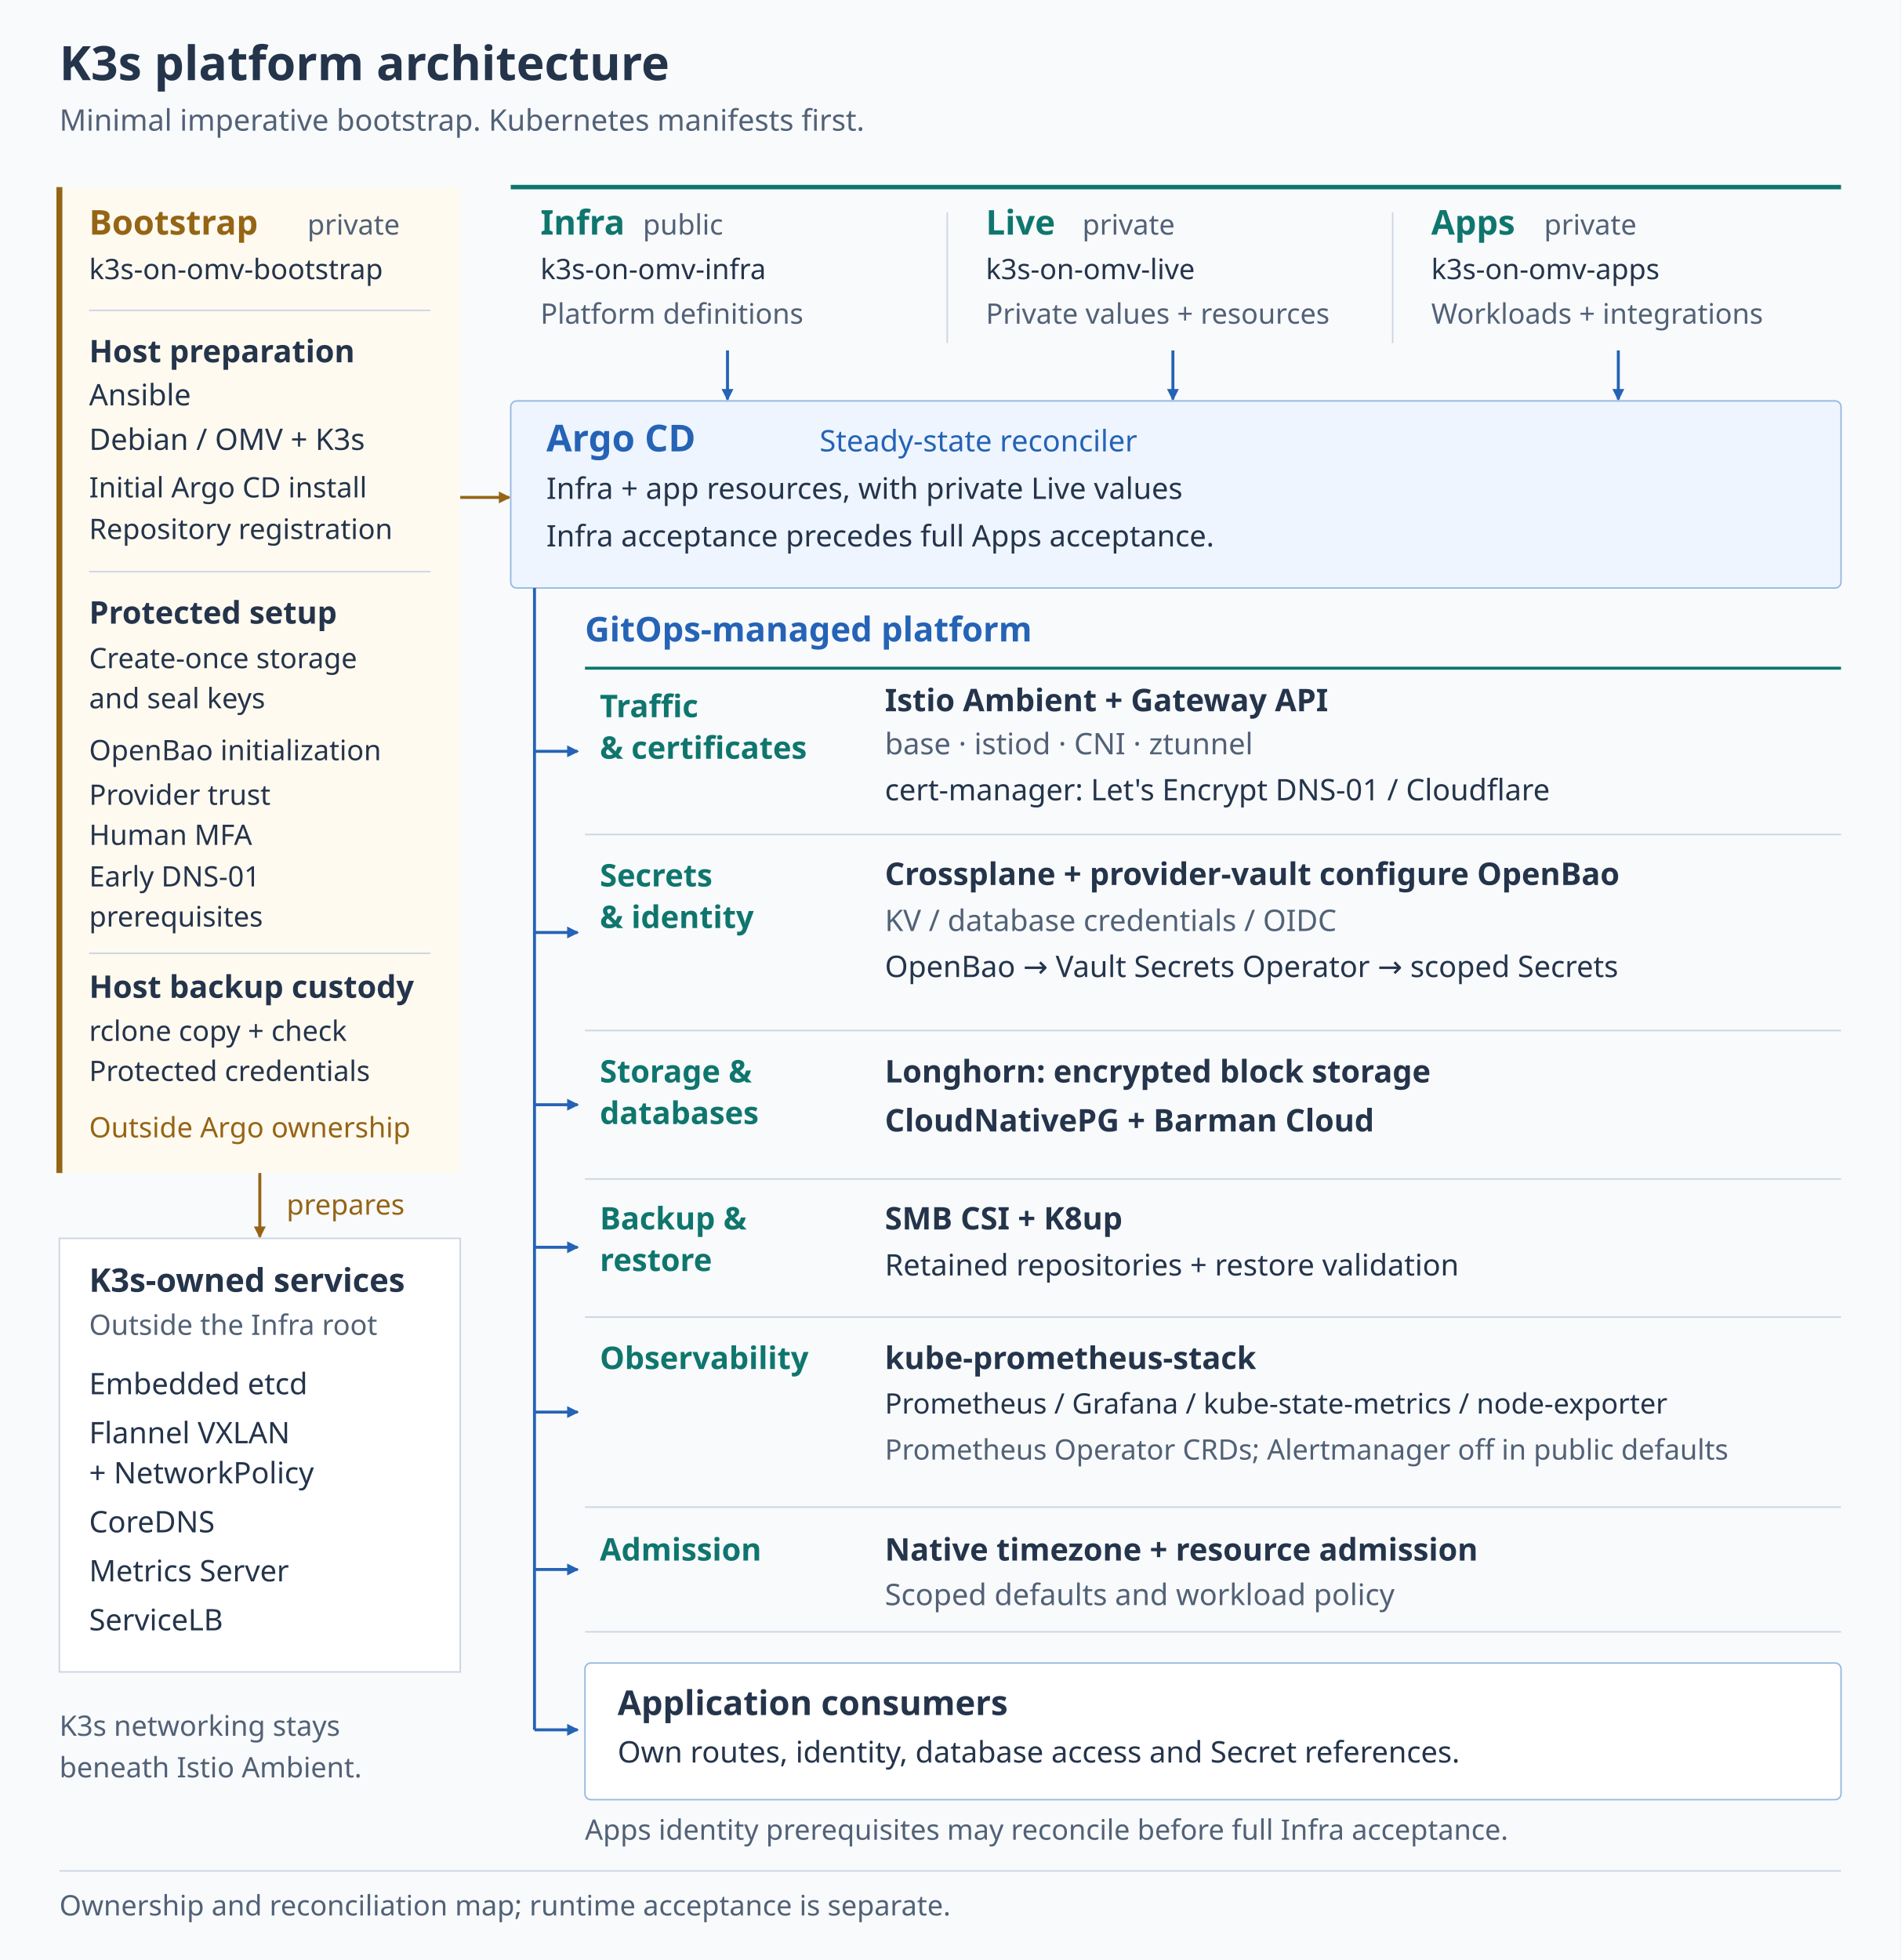
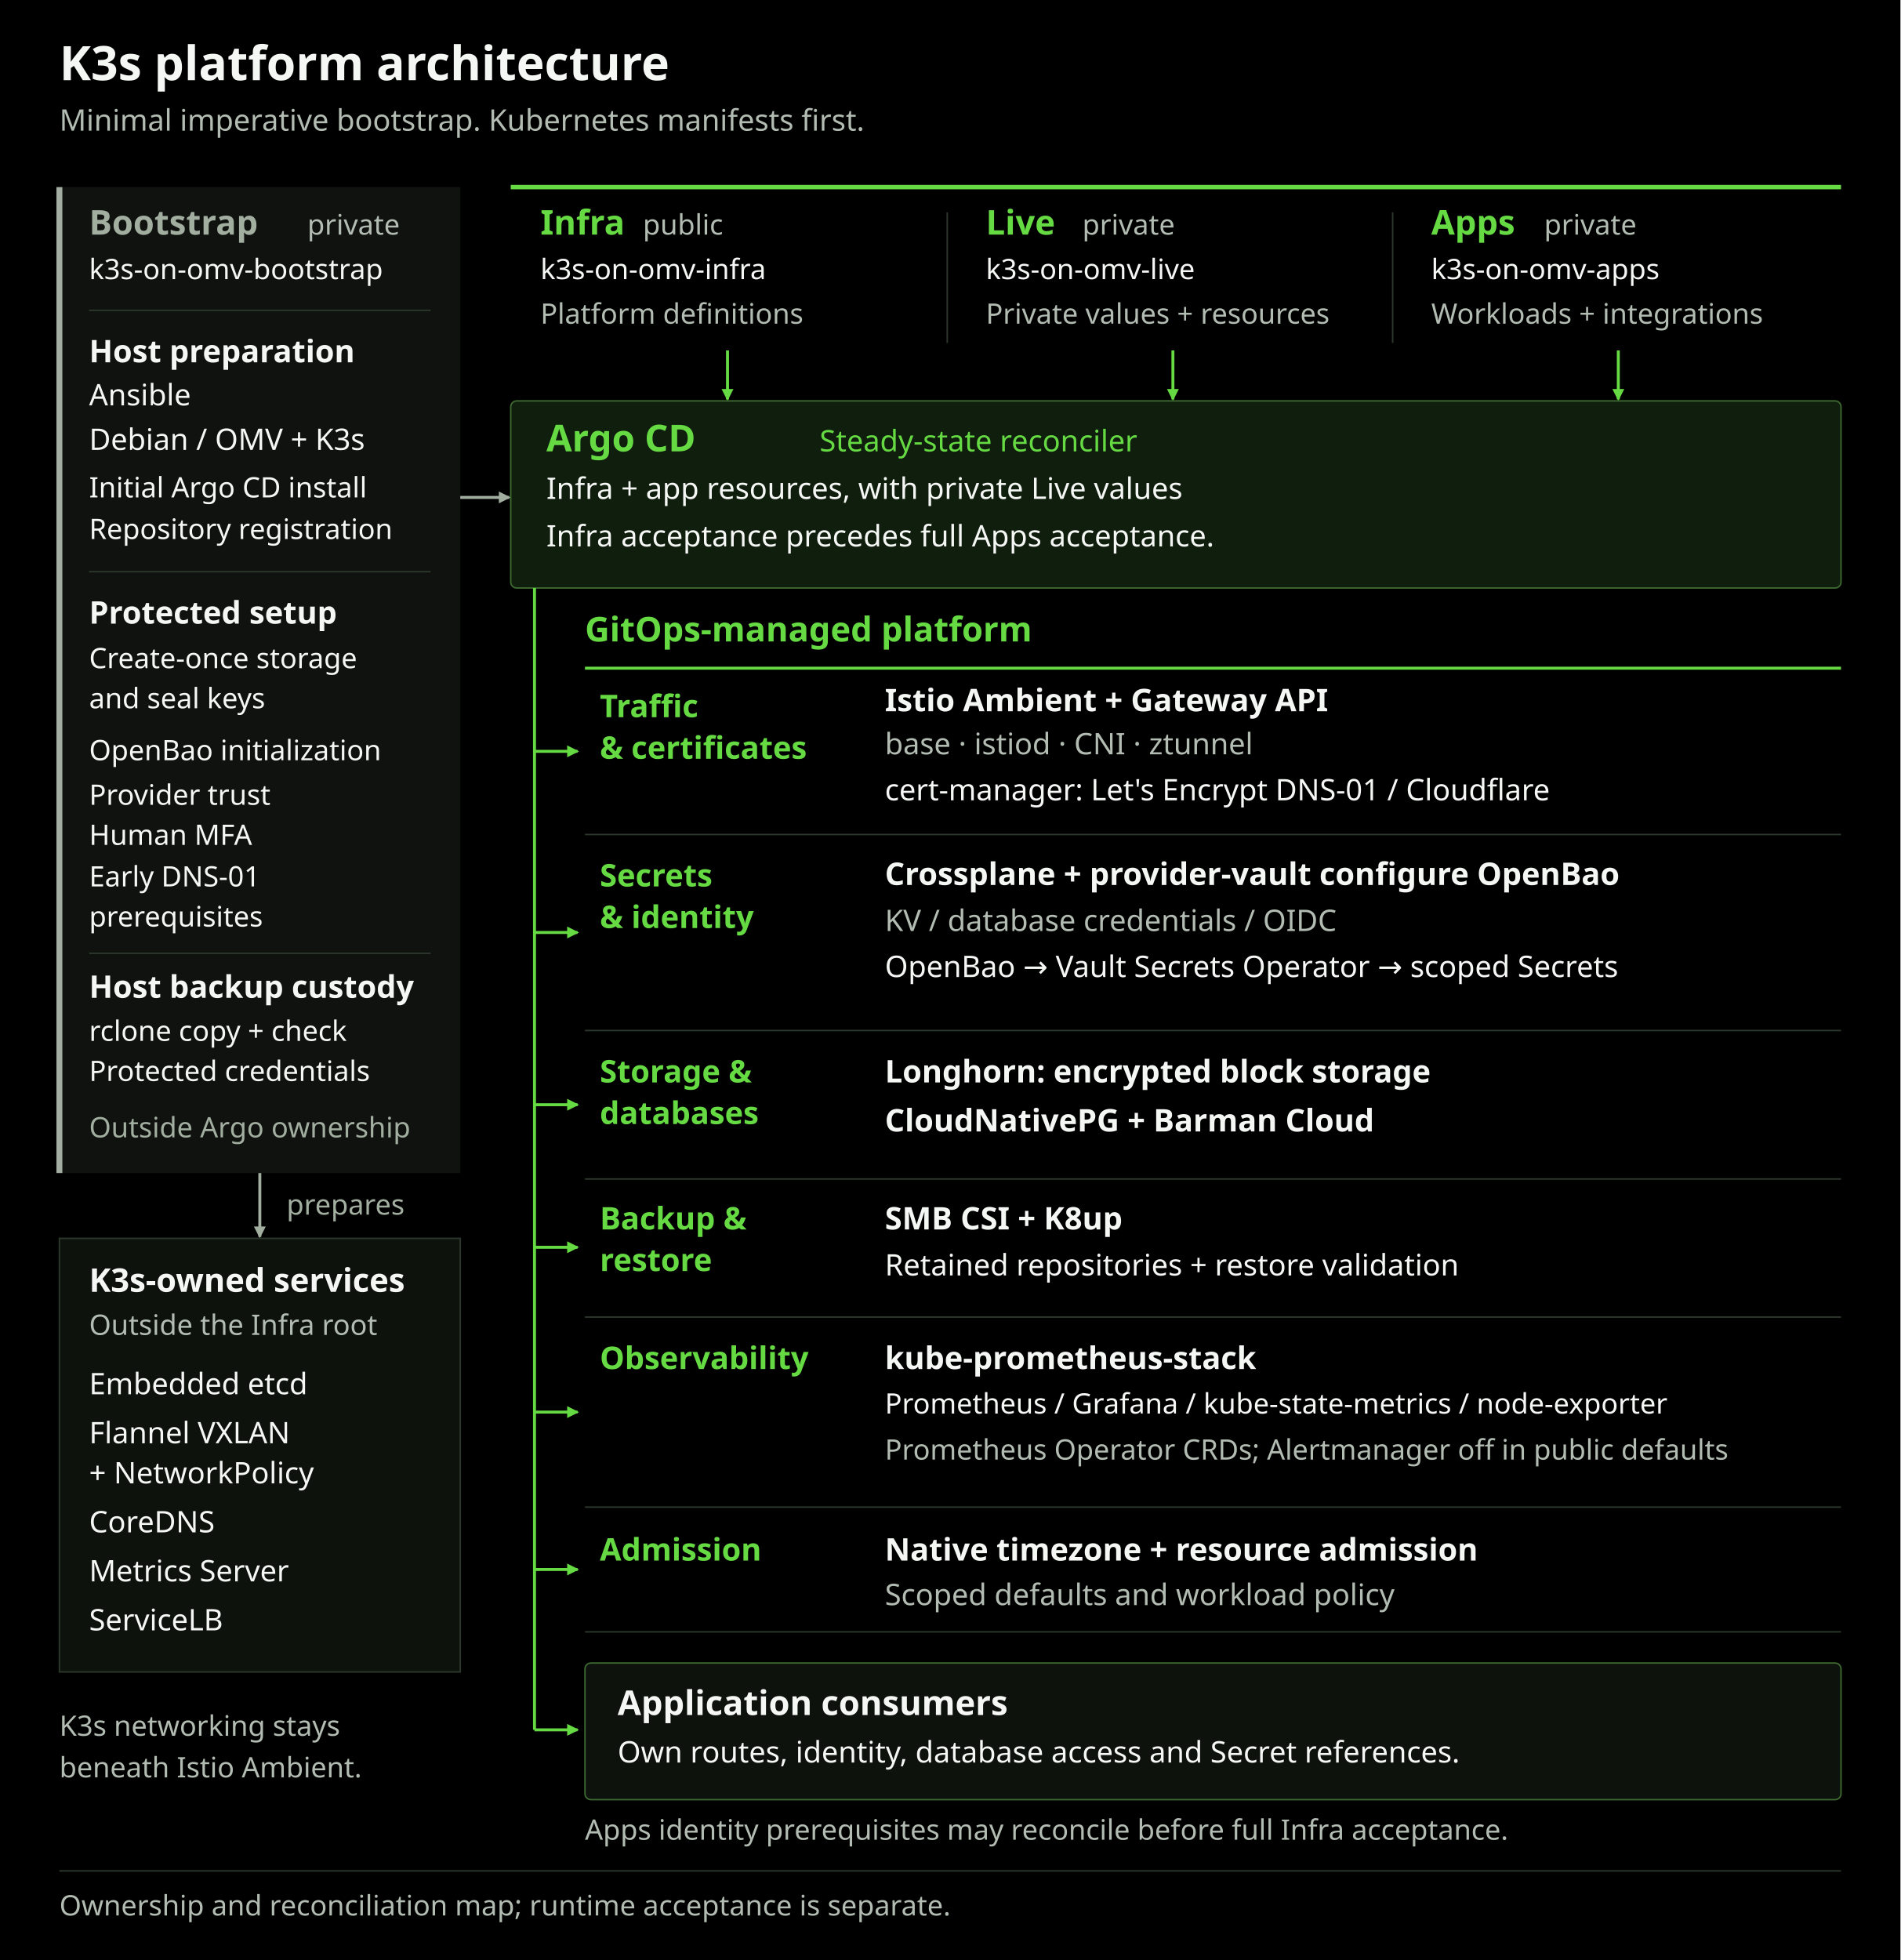
<svg xmlns="http://www.w3.org/2000/svg" width="1280" height="1320" viewBox="0 0 1280 1320" role="img" aria-labelledby="title description">
  <defs>
    <style>
-       text { font-family: "Avenir Next", "Segoe UI", sans-serif; fill: #24344b; }
+       text { font-family: "Avenir Next", "Segoe UI", sans-serif; fill: #f5f7f5; }
      .title { font-size: 32px; font-weight: 650; }
      .heading { font-size: 23px; font-weight: 650; }
      .primary { font-size: 21px; font-weight: 600; }
      .body { font-size: 20px; }
      .small { font-size: 19px; }
      .repo { font-size: 19px; }
-       .muted { fill: #526176; }
-       .blue { fill: #2563b6; }
-       .teal { fill: #0f766e; }
-       .amber { fill: #956515; }
-       .rule { stroke: #cbd5e1; stroke-width: 1; }
-       .reconcile { fill: none; stroke: #2563b6; stroke-width: 2; }
-       .bootstrap { fill: none; stroke: #956515; stroke-width: 2; }
+       .muted { fill: #b3bcb2; }
+       .blue { fill: #66da43; }
+       .teal { fill: #66da43; }
+       .amber { fill: #a2aea0; }
+       .rule { stroke: #2d382c; stroke-width: 1; }
+       .reconcile { fill: none; stroke: #66da43; stroke-width: 2; }
+       .bootstrap { fill: none; stroke: #a2aea0; stroke-width: 2; }
    </style>
    <marker id="blue-arrow" viewBox="0 0 8 8" refX="7" refY="4" markerWidth="8" markerHeight="8" orient="auto" markerUnits="userSpaceOnUse">
-       <path d="M 0 0 L 8 4 L 0 8 Z" fill="#2563b6" />
+       <path d="M 0 0 L 8 4 L 0 8 Z" fill="#66da43" />
    </marker>
    <marker id="amber-arrow" viewBox="0 0 8 8" refX="7" refY="4" markerWidth="8" markerHeight="8" orient="auto" markerUnits="userSpaceOnUse">
-       <path d="M 0 0 L 8 4 L 0 8 Z" fill="#956515" />
+       <path d="M 0 0 L 8 4 L 0 8 Z" fill="#a2aea0" />
    </marker>
  </defs>
-   <rect width="1280" height="1320" fill="#f8fafc" />
+   <rect width="1280" height="1320" fill="#000000" />
  <text class="title" x="40" y="54">K3s platform architecture</text>
  <text class="body muted" x="40" y="88">Minimal imperative bootstrap. Kubernetes manifests first.</text>
  <g aria-label="Private Bootstrap repository and protected responsibilities">
-     <rect x="40" y="126" width="270" height="664" fill="#fffaf0" />
-     <path d="M 40 126 V 790" stroke="#956515" stroke-width="4" />
+     <rect x="40" y="126" width="270" height="664" fill="#101210" />
+     <path d="M 40 126 V 790" stroke="#a2aea0" stroke-width="4" />
    <text class="heading amber" x="60" y="158">Bootstrap</text>
    <text class="small muted" x="207" y="158">private</text>
    <text class="repo" x="60" y="188">k3s-on-omv-bootstrap</text>
    <path d="M 60 209 H 290" class="rule" />
    <text class="primary" x="60" y="244">Host preparation</text>
    <text class="body" x="60" y="273">Ansible</text>
    <text class="body" x="60" y="303">Debian / OMV + K3s</text>
    <text class="small" x="60" y="335">Initial Argo CD install</text>
    <text class="small" x="60" y="363">Repository registration</text>
    <path d="M 60 385 H 290" class="rule" />
    <text class="primary" x="60" y="420">Protected setup</text>
    <text class="small" x="60" y="450">Create-once storage</text>
    <text class="small" x="60" y="477">and seal keys</text>
    <text class="small" x="60" y="512">OpenBao initialization</text>
    <text class="small" x="60" y="542">Provider trust</text>
    <text class="small" x="60" y="569">Human MFA</text>
    <text class="small" x="60" y="597">Early DNS-01</text>
    <text class="small" x="60" y="624">prerequisites</text>
    <path d="M 60 642 H 290" class="rule" />
    <text class="primary" x="60" y="672">Host backup custody</text>
    <text class="small" x="60" y="701">rclone copy + check</text>
    <text class="small" x="60" y="728">Protected credentials</text>
    <text class="small amber" x="60" y="766">Outside Argo ownership</text>
    <path d="M 310 335 H 343" class="bootstrap" marker-end="url(#amber-arrow)" />
    <path d="M 175 790 V 833" class="bootstrap" marker-end="url(#amber-arrow)" />
    <text class="small amber" x="193" y="818">prepares</text>
  </g>
  <g aria-label="Repositories consumed by Argo CD">
-     <path d="M 344 126 H 1240" stroke="#0f766e" stroke-width="3" />
+     <path d="M 344 126 H 1240" stroke="#66da43" stroke-width="3" />
    <path d="M 638 143 V 231 M 938 143 V 231" class="rule" />
    <text class="heading teal" x="364" y="158">Infra</text>
    <text class="small muted" x="433" y="158">public</text>
    <text class="repo" x="364" y="188">k3s-on-omv-infra</text>
    <text class="small muted" x="364" y="218">Platform definitions</text>
    <text class="heading teal" x="664" y="158">Live</text>
    <text class="small muted" x="729" y="158">private</text>
    <text class="repo" x="664" y="188">k3s-on-omv-live</text>
    <text class="small muted" x="664" y="218">Private values + resources</text>
    <text class="heading teal" x="964" y="158">Apps</text>
    <text class="small muted" x="1040" y="158">private</text>
    <text class="repo" x="964" y="188">k3s-on-omv-apps</text>
    <text class="small muted" x="964" y="218">Workloads + integrations</text>
    <path d="M 490 236 V 269" class="reconcile" marker-end="url(#blue-arrow)" />
    <path d="M 790 236 V 269" class="reconcile" marker-end="url(#blue-arrow)" />
    <path d="M 1090 236 V 269" class="reconcile" marker-end="url(#blue-arrow)" />
  </g>
  <g aria-label="Argo CD steady-state reconciliation">
-     <rect x="344" y="270" width="896" height="126" rx="4" fill="#eef5ff" stroke="#99b8e0" />
+     <rect x="344" y="270" width="896" height="126" rx="4" fill="#101e0e" stroke="#3d6830" />
    <text class="blue" x="368" y="304" font-size="25" font-weight="650">Argo CD</text>
    <text class="body blue" x="552" y="304">Steady-state reconciler</text>
    <text class="body" x="368" y="336">Infra + app resources, with private Live values</text>
    <text class="body" x="368" y="368">Infra acceptance precedes full Apps acceptance.</text>
  </g>
  <path d="M 360 396 V 1165" class="reconcile" />
  <path d="M 360 506 H 389" class="reconcile" marker-end="url(#blue-arrow)" />
  <path d="M 360 628 H 389" class="reconcile" marker-end="url(#blue-arrow)" />
  <path d="M 360 744 H 389" class="reconcile" marker-end="url(#blue-arrow)" />
  <path d="M 360 840 H 389" class="reconcile" marker-end="url(#blue-arrow)" />
  <path d="M 360 951 H 389" class="reconcile" marker-end="url(#blue-arrow)" />
  <path d="M 360 1057 H 389" class="reconcile" marker-end="url(#blue-arrow)" />
  <path d="M 360 1165 H 389" class="reconcile" marker-end="url(#blue-arrow)" />
  <text class="heading blue" x="394" y="432">GitOps-managed platform</text>
  <g aria-label="Declarative platform lanes">
-     <path d="M 394 450 H 1240" stroke="#0f766e" stroke-width="2" />
+     <path d="M 394 450 H 1240" stroke="#66da43" stroke-width="2" />
    <path d="M 394 562 H 1240 M 394 694 H 1240 M 394 794 H 1240 M 394 887 H 1240 M 394 1015 H 1240 M 394 1099 H 1240" class="rule" />
    <g aria-label="Traffic and certificates">
      <text class="primary teal" x="404" y="483">Traffic</text>
      <text class="primary teal" x="404" y="511">&amp; certificates</text>
      <text class="primary" x="596" y="479">Istio Ambient + Gateway API</text>
      <text class="body muted" x="596" y="508">base · istiod · CNI · ztunnel</text>
      <text class="body" x="596" y="539">cert-manager: Let's Encrypt DNS-01 / Cloudflare</text>
    </g>
    <g aria-label="Secrets and identity">
      <text class="primary teal" x="404" y="597">Secrets</text>
      <text class="primary teal" x="404" y="625">&amp; identity</text>
      <text class="primary" x="596" y="596">Crossplane + provider-vault configure OpenBao</text>
      <text class="body muted" x="596" y="627">KV / database credentials / OIDC</text>
      <text class="body" x="596" y="658">OpenBao → Vault Secrets Operator → scoped Secrets</text>
    </g>
    <g aria-label="Storage and databases">
      <text class="primary teal" x="404" y="729">Storage &amp;</text>
      <text class="primary teal" x="404" y="757">databases</text>
      <text class="primary" x="596" y="729">Longhorn: encrypted block storage</text>
      <text class="primary" x="596" y="762">CloudNativePG + Barman Cloud</text>
    </g>
    <g aria-label="Backup and restore controllers">
      <text class="primary teal" x="404" y="828">Backup &amp;</text>
      <text class="primary teal" x="404" y="856">restore</text>
      <text class="primary" x="596" y="828">SMB CSI + K8up</text>
      <text class="body" x="596" y="859">Retained repositories + restore validation</text>
    </g>
    <g aria-label="Observability with Alertmanager disabled in public defaults">
      <text class="primary teal" x="404" y="922">Observability</text>
      <text class="primary" x="596" y="922">kube-prometheus-stack</text>
      <text class="small" x="596" y="952">Prometheus / Grafana / kube-state-metrics / node-exporter</text>
      <text class="small muted" x="596" y="983">Prometheus Operator CRDs; Alertmanager off in public defaults</text>
    </g>
    <g aria-label="Native Kubernetes admission">
      <text class="primary teal" x="404" y="1051">Admission</text>
      <text class="primary" x="596" y="1051">Native timezone + resource admission</text>
      <text class="body muted" x="596" y="1081">Scoped defaults and workload policy</text>
    </g>
  </g>
  <g aria-label="Services owned by K3s, outside the Infra root">
-     <rect x="40" y="834" width="270" height="292" fill="#ffffff" stroke="#cbd5e1" />
+     <rect x="40" y="834" width="270" height="292" fill="#0d120d" stroke="#2d382c" />
    <text x="60" y="870" font-size="22" font-weight="650">K3s-owned services</text>
    <text class="small muted" x="60" y="899">Outside the Infra root</text>
    <text class="body" x="60" y="939">Embedded etcd</text>
    <text class="body" x="60" y="972">Flannel VXLAN</text>
    <text class="body" x="60" y="999">+ NetworkPolicy</text>
    <text class="body" x="60" y="1032">CoreDNS</text>
    <text class="body" x="60" y="1065">Metrics Server</text>
    <text class="body" x="60" y="1098">ServiceLB</text>
    <text class="small muted" x="40" y="1169">K3s networking stays</text>
    <text class="small muted" x="40" y="1197">beneath Istio Ambient.</text>
  </g>
  <g aria-label="Application-owned consumers and identity prerequisites">
-     <rect x="394" y="1120" width="846" height="92" rx="4" fill="#ffffff" stroke="#99b8e0" />
+     <rect x="394" y="1120" width="846" height="92" rx="4" fill="#0d120d" stroke="#3d6830" />
    <text class="heading" x="416" y="1155">Application consumers</text>
    <text class="body" x="416" y="1187">Own routes, identity, database access and Secret references.</text>
    <text class="small muted" x="394" y="1239">Apps identity prerequisites may reconcile before full Infra acceptance.</text>
  </g>
  <path d="M 40 1260 H 1240" class="rule" />
  <text class="small muted" x="40" y="1290">Ownership and reconciliation map; runtime acceptance is separate.</text>
</svg>
